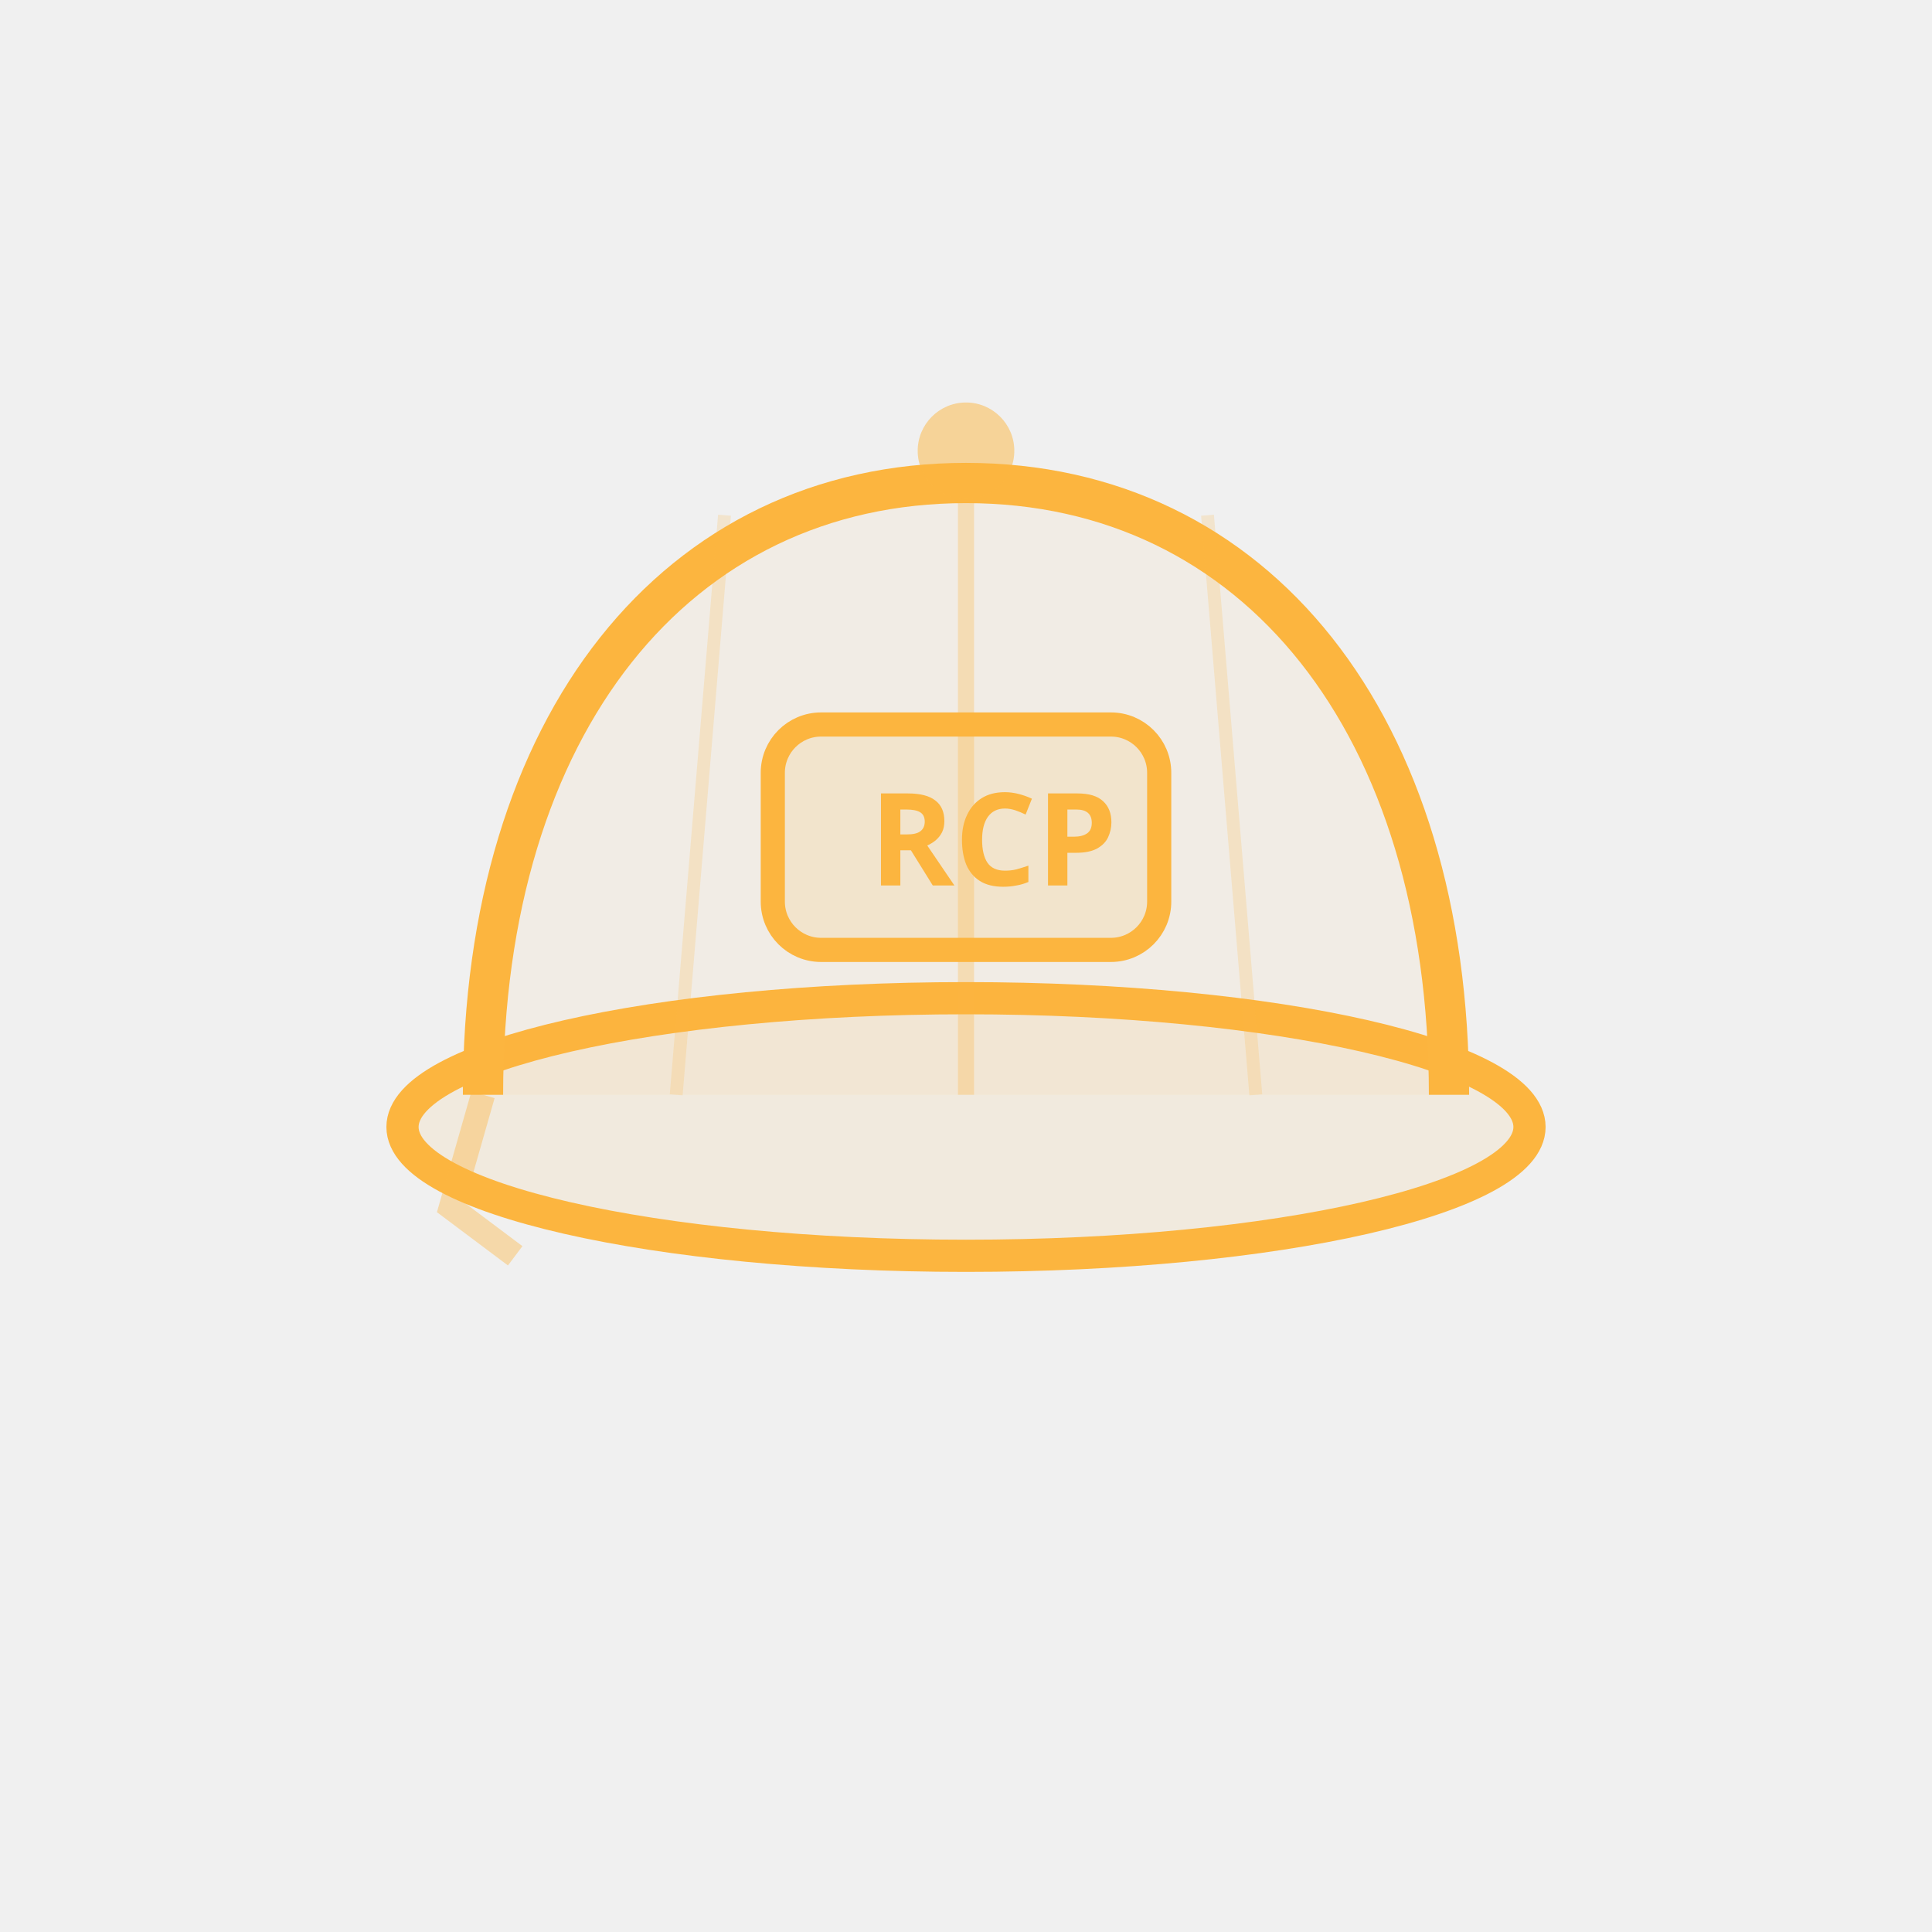
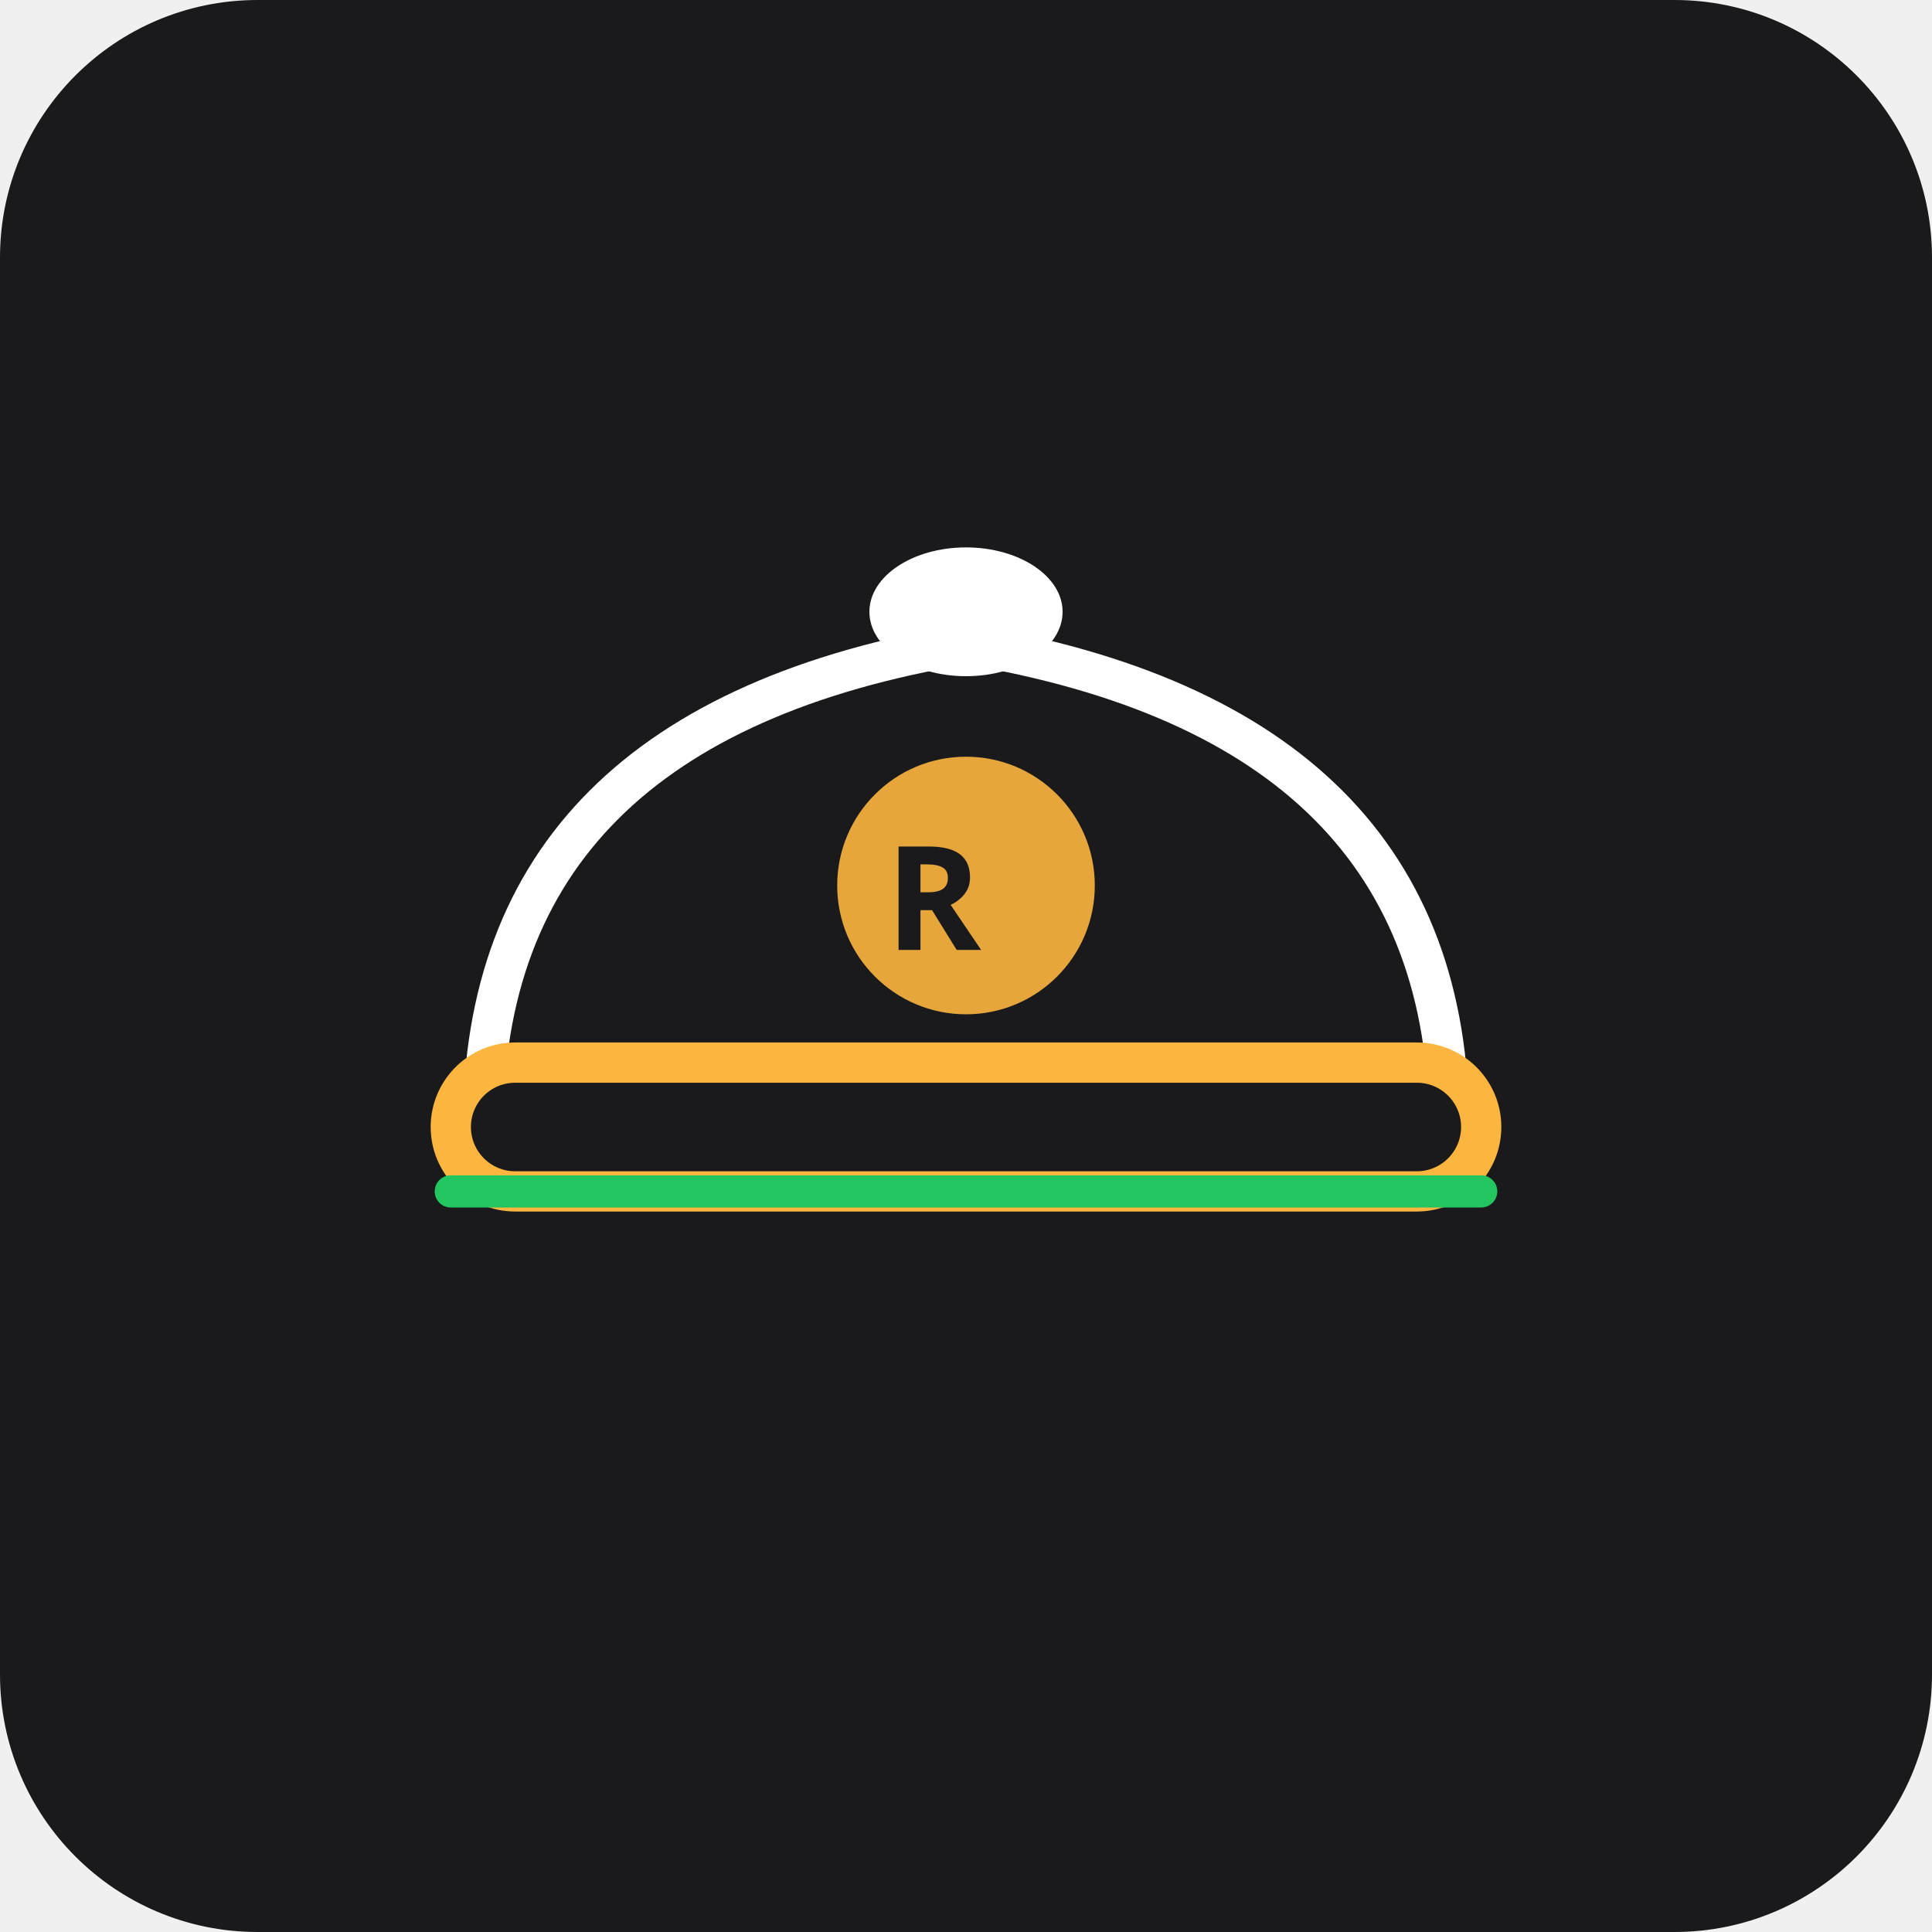
- <svg xmlns="http://www.w3.org/2000/svg" viewBox="0 0 120 120" fill="none">
-   <ellipse cx="60" cy="70" rx="35" ry="8" stroke="#FCB53F" stroke-width="2" fill="rgba(252,181,63,0.1)" />
-   <path d="M30 68 C30 45 42 30 60 30 C78 30 90 45 90 68" stroke="#FCB53F" stroke-width="2.5" fill="rgba(252,181,63,0.06)" />
-   <line x1="60" y1="30" x2="60" y2="68" stroke="#FCB53F" stroke-width="1" opacity="0.3" />
-   <line x1="45" y1="32" x2="42" y2="68" stroke="#FCB53F" stroke-width="0.8" opacity="0.2" />
-   <line x1="75" y1="32" x2="78" y2="68" stroke="#FCB53F" stroke-width="0.8" opacity="0.2" />
-   <circle cx="60" cy="28" r="3" fill="#FCB53F" opacity="0.5" />
-   <rect x="48" y="45" width="24" height="14" rx="3" stroke="#FCB53F" stroke-width="1.5" fill="rgba(252,181,63,0.15)" />
-   <text x="54" y="55" font-family="Montserrat" font-size="8" fill="#FCB53F" font-weight="700">RCP</text>
-   <path d="M30 68 L28 75 L32 78" stroke="#FCB53F" stroke-width="1.5" fill="none" opacity="0.4" />
+ <svg xmlns="http://www.w3.org/2000/svg" viewBox="0 0 120 120">
+   <rect width="120" height="120" rx="16" fill="#1a1a1c" />
+   <path d="M30 70 Q30 45 60 40 Q90 45 90 70" fill="none" stroke="#ffffff" stroke-width="2.5" stroke-linecap="round" />
+   <line x1="30" y1="70" x2="90" y2="70" stroke="#ffffff" stroke-width="2.5" stroke-linecap="round" />
+   <rect x="28" y="66" width="64" height="8" rx="4" fill="#1a1a1c" stroke="#FCB53F" stroke-width="2.5" />
+   <ellipse cx="60" cy="38" rx="6" ry="4" fill="#ffffff" />
+   <circle cx="60" cy="55" r="8" fill="#FCB53F" opacity="0.9" />
+   <text x="55" y="59" font-family="sans-serif" font-size="9" fill="#1a1a1c" font-weight="bold">R</text>
+   <line x1="28" y1="74" x2="92" y2="74" stroke="#22c55e" stroke-width="2" stroke-linecap="round" />
</svg>
